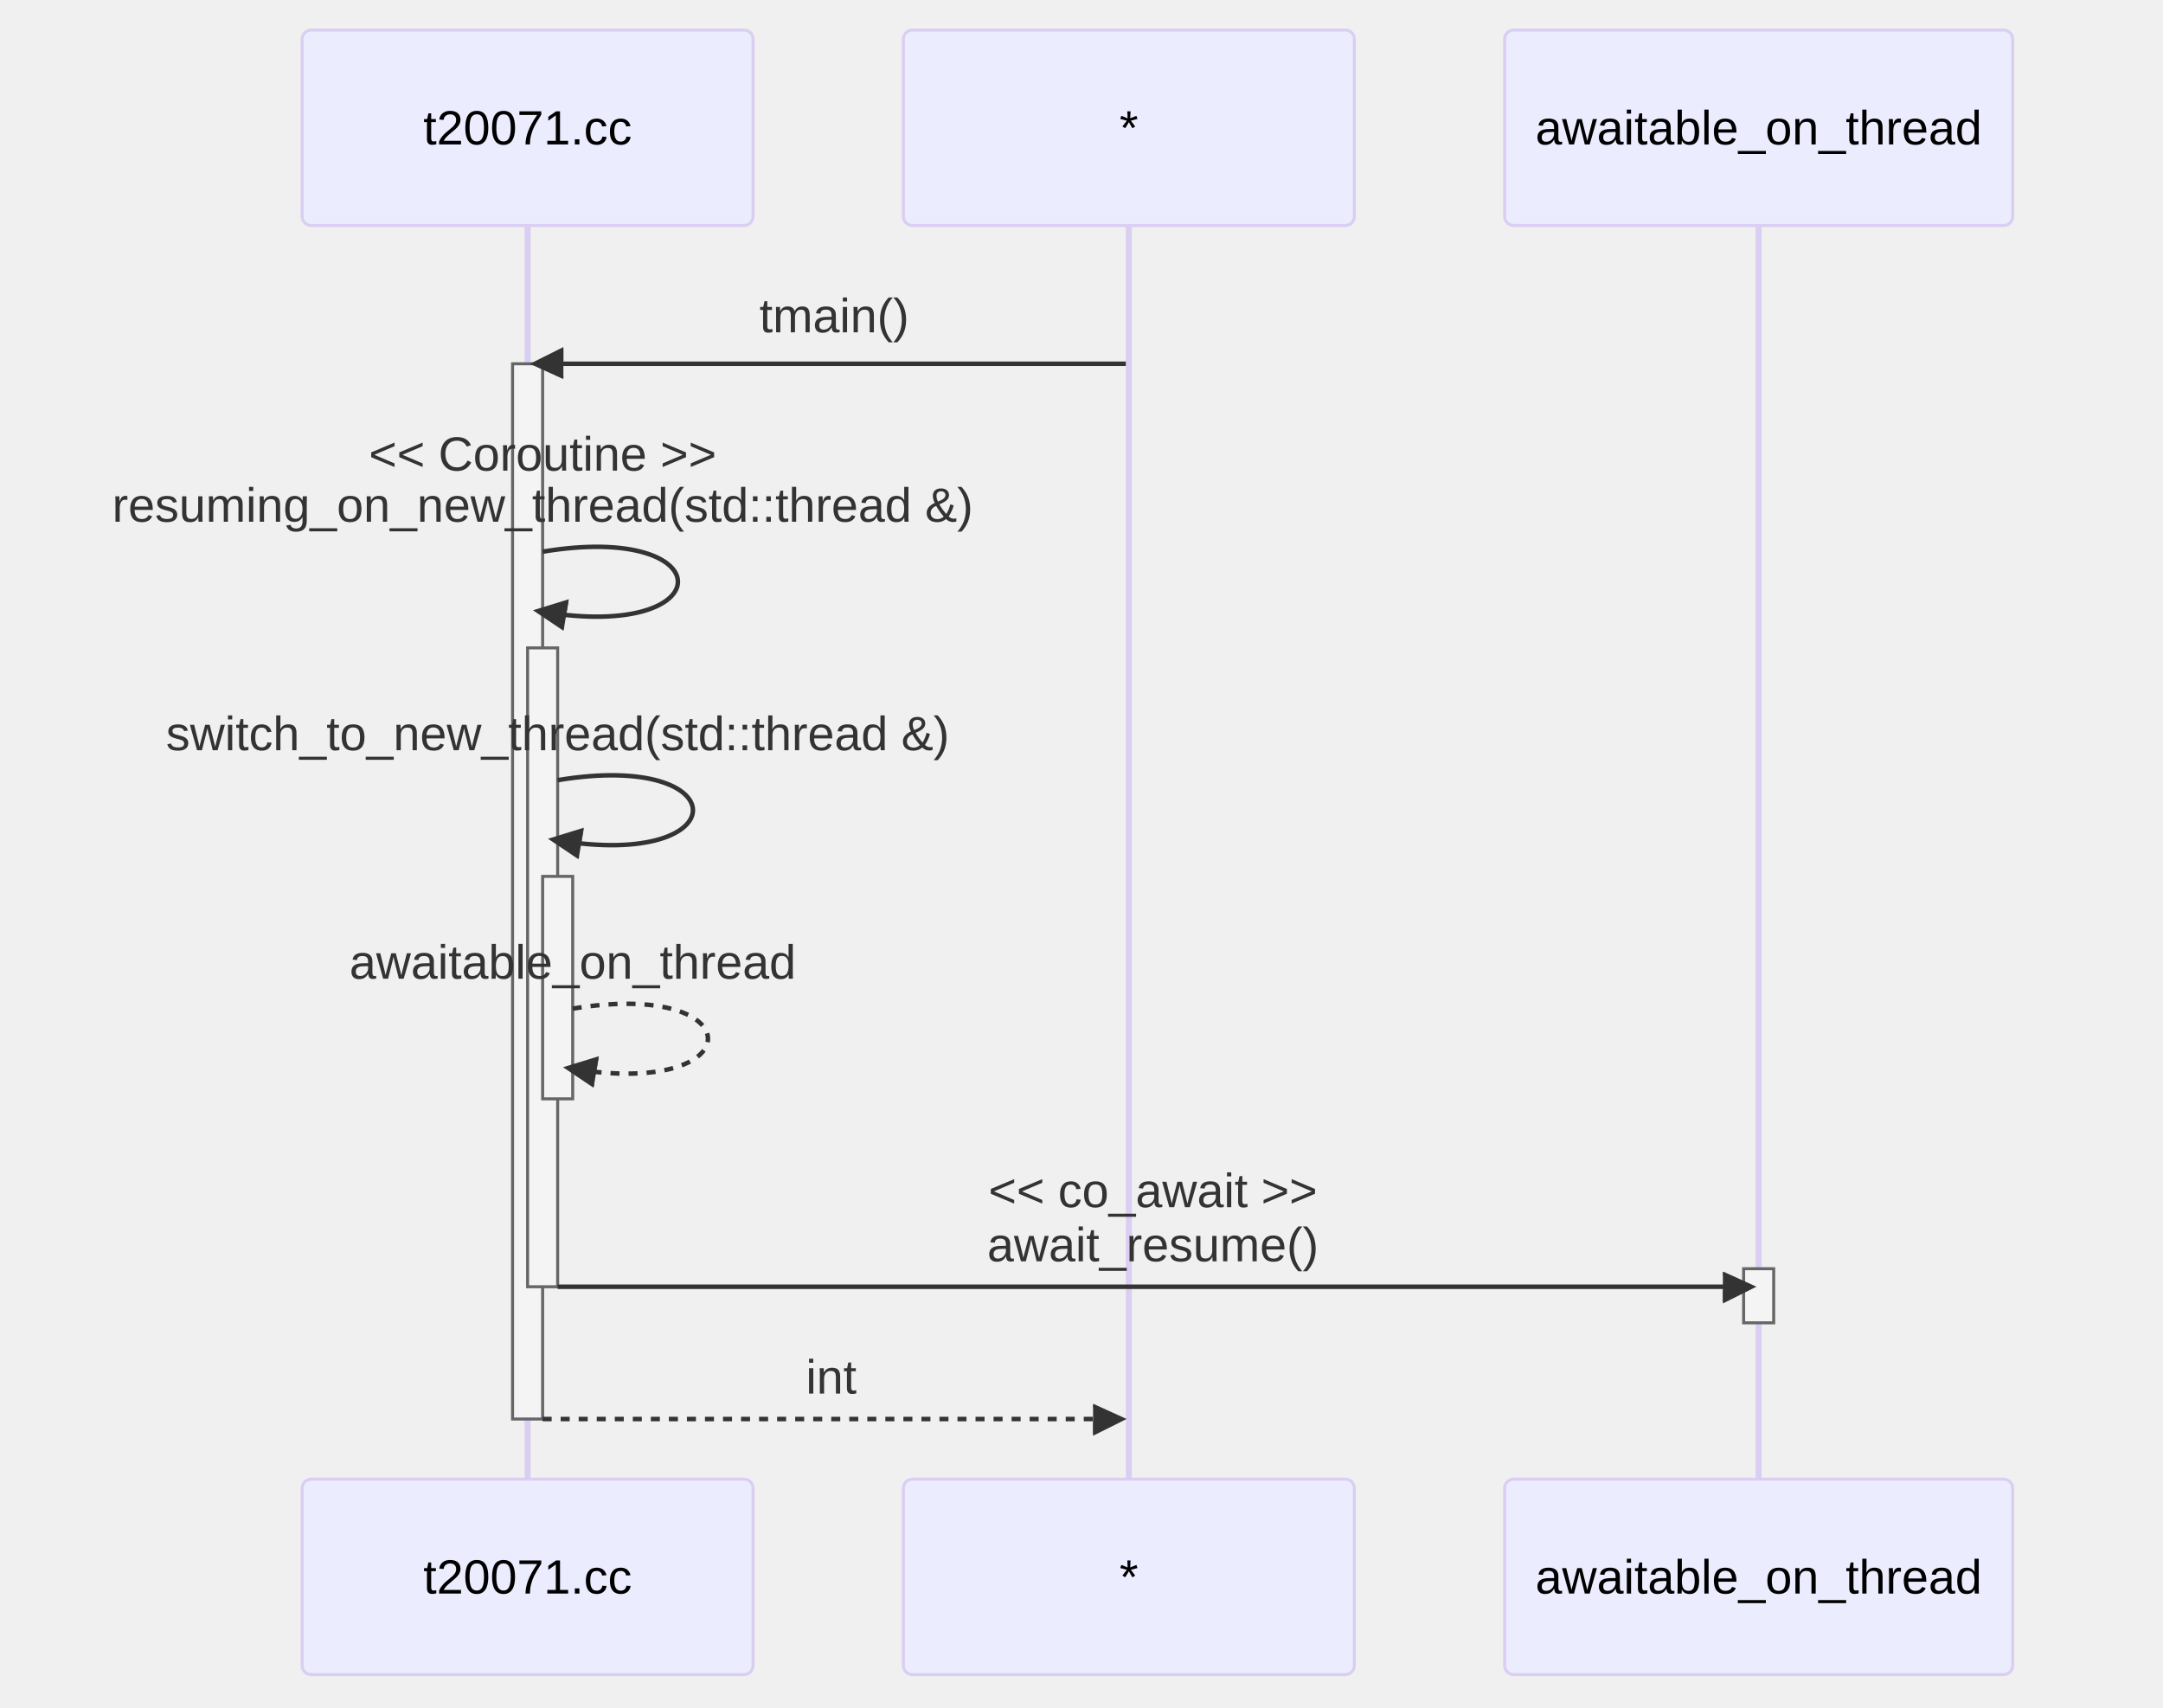
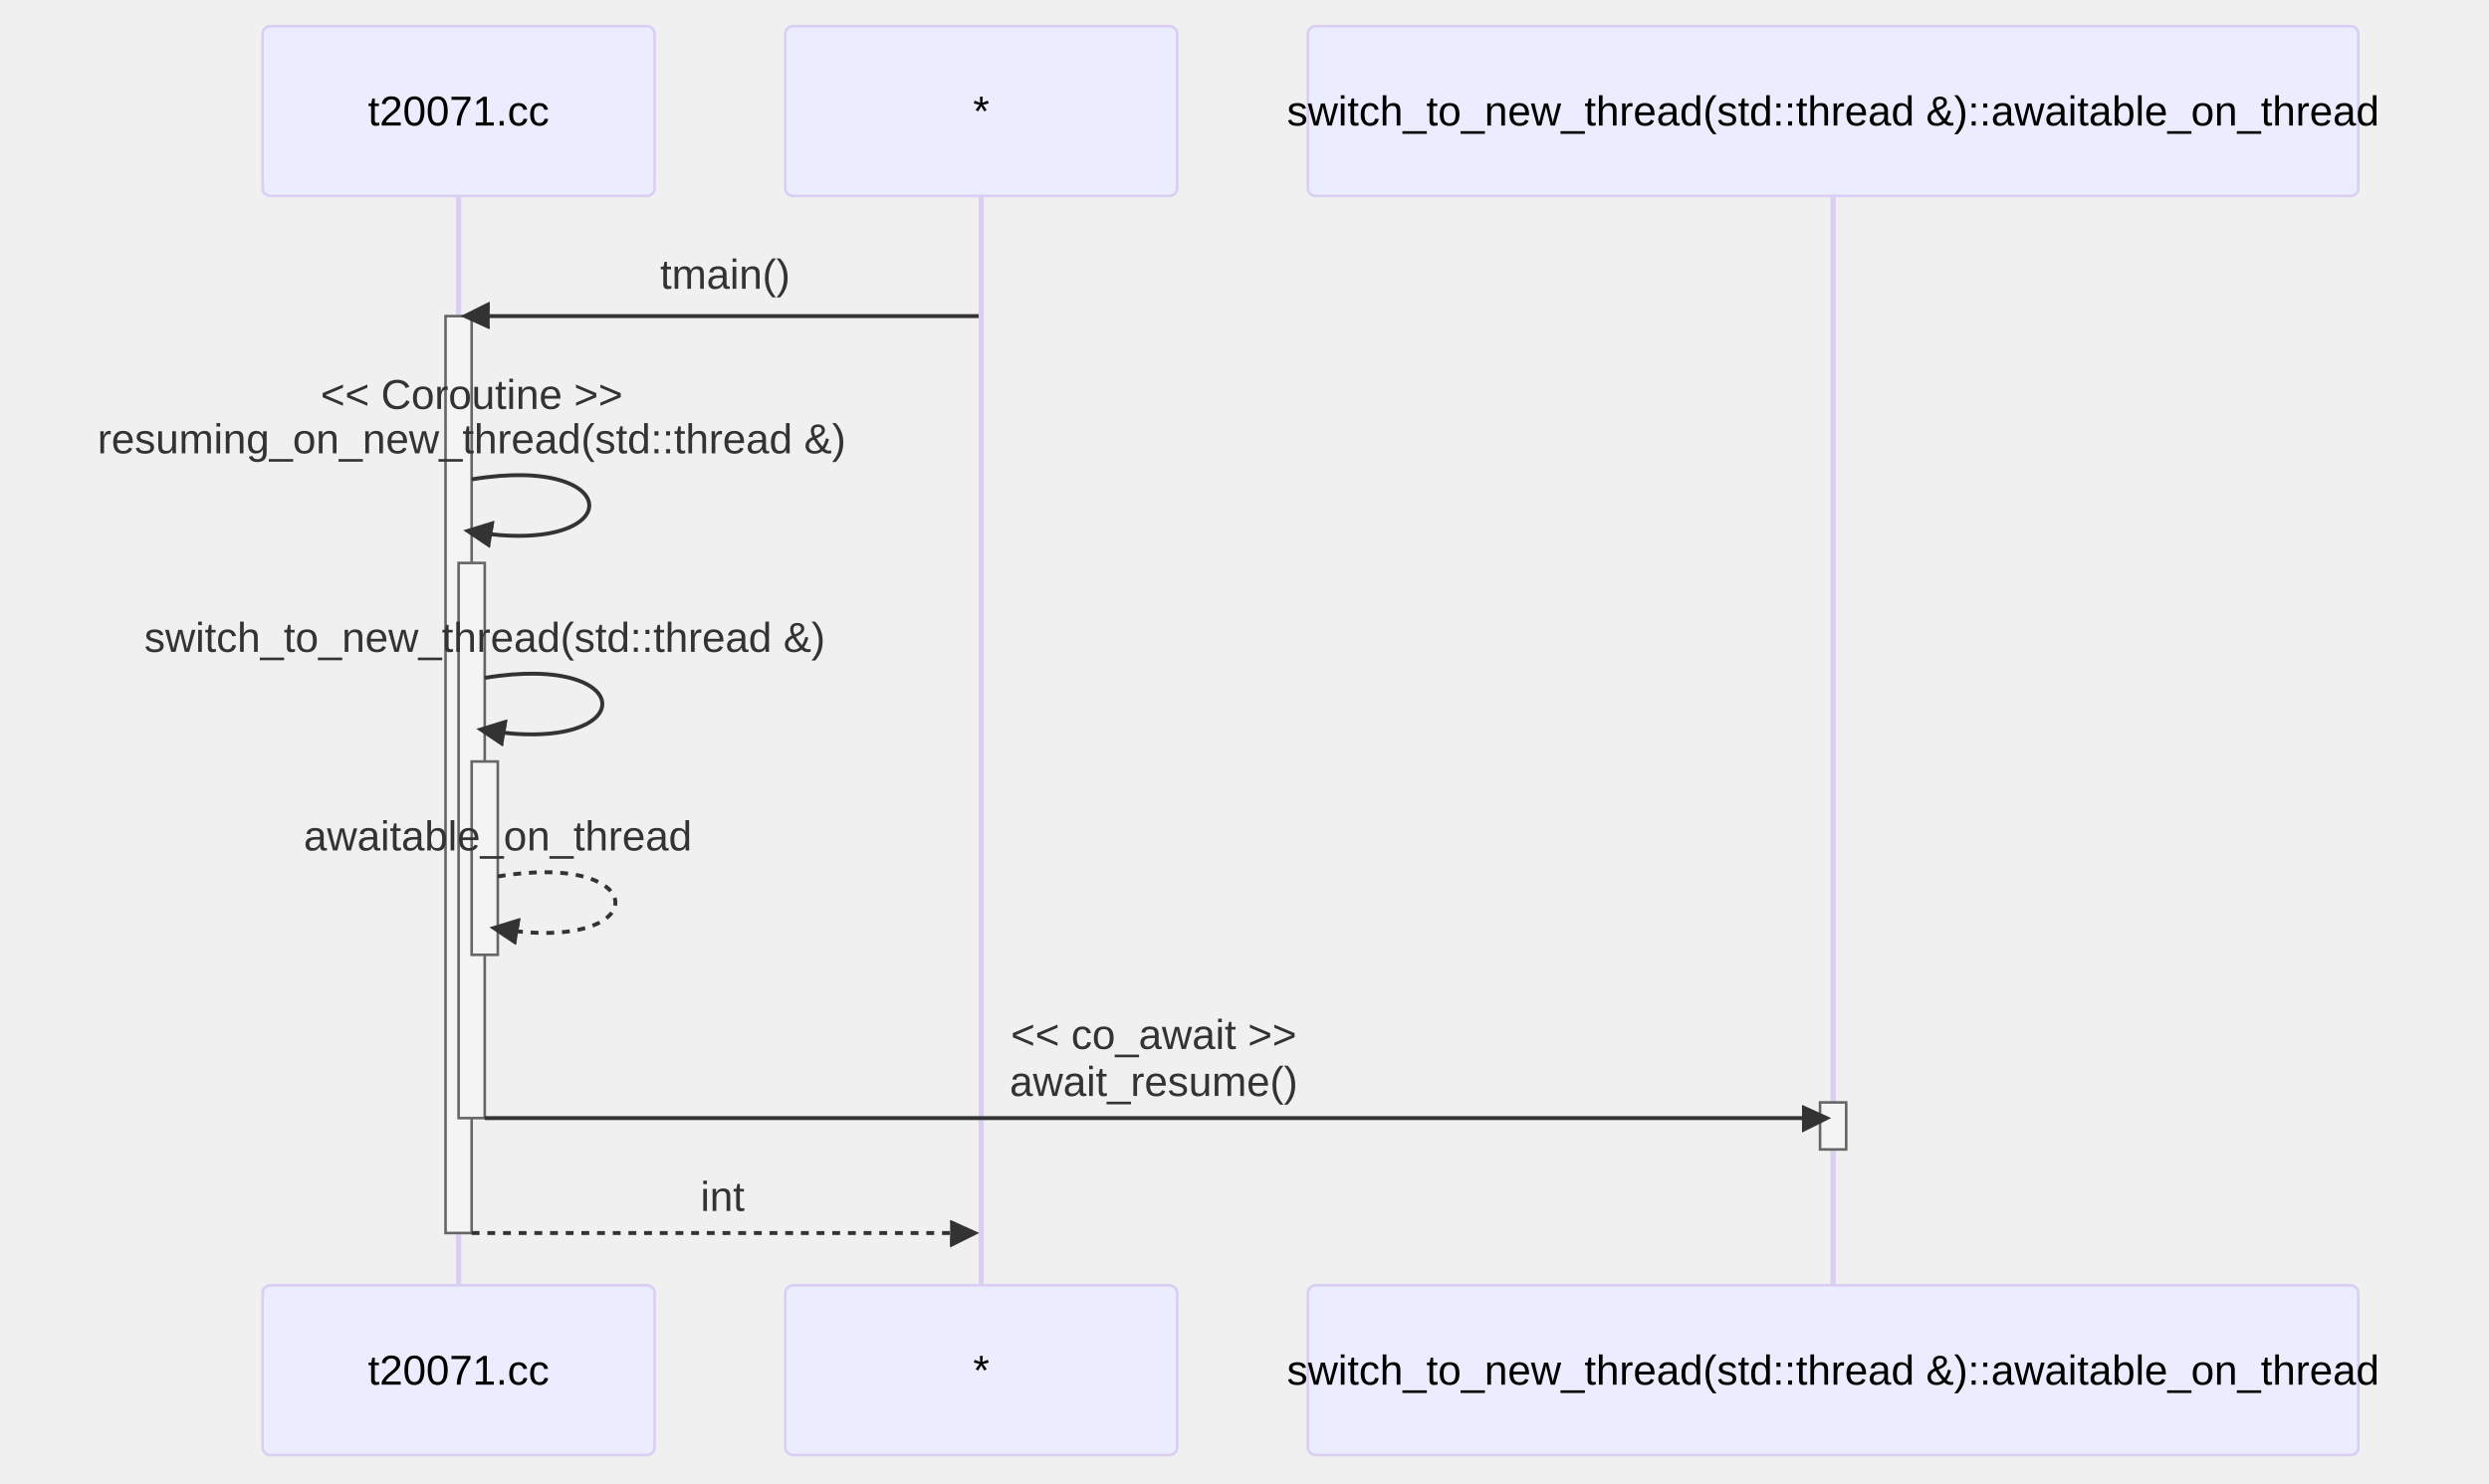
- <svg xmlns="http://www.w3.org/2000/svg" aria-roledescription="sequence" role="graphics-document document" viewBox="-100.5 -10 719.5 568" style="max-width: 719.5px; background-color: white;" width="719.5" id="my-svg">
+ <svg xmlns="http://www.w3.org/2000/svg" aria-roledescription="sequence" role="graphics-document document" viewBox="-100.5 -10 952.5 568" style="max-width: 952.5px; background-color: white;" width="952.5" id="my-svg">
  <g>
-     <rect class="actor actor-bottom" ry="3" rx="3" name="C_0017910232009778350338" height="65" width="169" stroke="#666" fill="#eaeaea" y="482" x="400" />
-     <text style="text-anchor: middle; font-size: 16px; font-weight: 400;" class="actor actor-box" alignment-baseline="central" dominant-baseline="central" y="514.5" x="484.5">
-       <tspan dy="0" x="484.5">awaitable_on_thread</tspan>
+     <rect class="actor actor-bottom" ry="3" rx="3" name="C_0001837645032261779240" height="65" width="402" stroke="#666" fill="#eaeaea" y="482" x="400" />
+     <text style="text-anchor: middle; font-size: 16px; font-weight: 400;" class="actor actor-box" alignment-baseline="central" dominant-baseline="central" y="514.5" x="601">
+       <tspan dy="0" x="601">switch_to_new_thread(std::thread &amp;)::awaitable_on_thread</tspan>
    </text>
  </g>
  <g>
    <rect class="actor actor-bottom" ry="3" rx="3" name="*" height="65" width="150" stroke="#666" fill="#eaeaea" y="482" x="200" />
    <text style="text-anchor: middle; font-size: 16px; font-weight: 400;" class="actor actor-box" alignment-baseline="central" dominant-baseline="central" y="514.5" x="275">
      <tspan dy="0" x="275">*</tspan>
    </text>
  </g>
  <g>
    <rect class="actor actor-bottom" ry="3" rx="3" name="C_0005271733028797703940" height="65" width="150" stroke="#666" fill="#eaeaea" y="482" x="0" />
    <text style="text-anchor: middle; font-size: 16px; font-weight: 400;" class="actor actor-box" alignment-baseline="central" dominant-baseline="central" y="514.5" x="75">
      <tspan dy="0" x="75">t20071.cc</tspan>
    </text>
  </g>
  <g>
-     <line name="C_0017910232009778350338" stroke="#999" stroke-width="0.5px" class="actor-line 200" y2="482" x2="484.5" y1="65" x1="484.5" id="actor2" />
+     <line name="C_0001837645032261779240" stroke="#999" stroke-width="0.5px" class="actor-line 200" y2="482" x2="601" y1="65" x1="601" id="actor2" />
    <g id="root-2">
-       <rect class="actor actor-top" ry="3" rx="3" name="C_0017910232009778350338" height="65" width="169" stroke="#666" fill="#eaeaea" y="0" x="400" />
-       <text style="text-anchor: middle; font-size: 16px; font-weight: 400;" class="actor actor-box" alignment-baseline="central" dominant-baseline="central" y="32.5" x="484.5">
-         <tspan dy="0" x="484.5">awaitable_on_thread</tspan>
+       <rect class="actor actor-top" ry="3" rx="3" name="C_0001837645032261779240" height="65" width="402" stroke="#666" fill="#eaeaea" y="0" x="400" />
+       <text style="text-anchor: middle; font-size: 16px; font-weight: 400;" class="actor actor-box" alignment-baseline="central" dominant-baseline="central" y="32.5" x="601">
+         <tspan dy="0" x="601">switch_to_new_thread(std::thread &amp;)::awaitable_on_thread</tspan>
      </text>
    </g>
  </g>
  <g>
    <line name="*" stroke="#999" stroke-width="0.5px" class="actor-line 200" y2="482" x2="275" y1="65" x1="275" id="actor1" />
    <g id="root-1">
      <rect class="actor actor-top" ry="3" rx="3" name="*" height="65" width="150" stroke="#666" fill="#eaeaea" y="0" x="200" />
      <text style="text-anchor: middle; font-size: 16px; font-weight: 400;" class="actor actor-box" alignment-baseline="central" dominant-baseline="central" y="32.5" x="275">
        <tspan dy="0" x="275">*</tspan>
      </text>
    </g>
  </g>
  <g>
    <line name="C_0005271733028797703940" stroke="#999" stroke-width="0.5px" class="actor-line 200" y2="482" x2="75" y1="65" x1="75" id="actor0" />
    <g id="root-0">
      <rect class="actor actor-top" ry="3" rx="3" name="C_0005271733028797703940" height="65" width="150" stroke="#666" fill="#eaeaea" y="0" x="0" />
      <text style="text-anchor: middle; font-size: 16px; font-weight: 400;" class="actor actor-box" alignment-baseline="central" dominant-baseline="central" y="32.5" x="75">
        <tspan dy="0" x="75">t20071.cc</tspan>
      </text>
    </g>
  </g>
  <style>#my-svg{font-family:"trebuchet ms",verdana,arial,sans-serif;font-size:16px;fill:#333;}#my-svg .error-icon{fill:#552222;}#my-svg .error-text{fill:#552222;stroke:#552222;}#my-svg .edge-thickness-normal{stroke-width:1px;}#my-svg .edge-thickness-thick{stroke-width:3.5px;}#my-svg .edge-pattern-solid{stroke-dasharray:0;}#my-svg .edge-thickness-invisible{stroke-width:0;fill:none;}#my-svg .edge-pattern-dashed{stroke-dasharray:3;}#my-svg .edge-pattern-dotted{stroke-dasharray:2;}#my-svg .marker{fill:#333333;stroke:#333333;}#my-svg .marker.cross{stroke:#333333;}#my-svg svg{font-family:"trebuchet ms",verdana,arial,sans-serif;font-size:16px;}#my-svg p{margin:0;}#my-svg .actor{stroke:hsl(259.626, 59.777%, 87.902%);fill:#ECECFF;}#my-svg text.actor&gt;tspan{fill:black;stroke:none;}#my-svg .actor-line{stroke:hsl(259.626, 59.777%, 87.902%);}#my-svg .messageLine0{stroke-width:1.5;stroke-dasharray:none;stroke:#333;}#my-svg .messageLine1{stroke-width:1.5;stroke-dasharray:2,2;stroke:#333;}#my-svg #arrowhead path{fill:#333;stroke:#333;}#my-svg .sequenceNumber{fill:white;}#my-svg #sequencenumber{fill:#333;}#my-svg #crosshead path{fill:#333;stroke:#333;}#my-svg .messageText{fill:#333;stroke:none;}#my-svg .labelBox{stroke:hsl(259.626, 59.777%, 87.902%);fill:#ECECFF;}#my-svg .labelText,#my-svg .labelText&gt;tspan{fill:black;stroke:none;}#my-svg .loopText,#my-svg .loopText&gt;tspan{fill:black;stroke:none;}#my-svg .loopLine{stroke-width:2px;stroke-dasharray:2,2;stroke:hsl(259.626, 59.777%, 87.902%);fill:hsl(259.626, 59.777%, 87.902%);}#my-svg .note{stroke:#aaaa33;fill:#fff5ad;}#my-svg .noteText,#my-svg .noteText&gt;tspan{fill:black;stroke:none;}#my-svg .activation0{fill:#f4f4f4;stroke:#666;}#my-svg .activation1{fill:#f4f4f4;stroke:#666;}#my-svg .activation2{fill:#f4f4f4;stroke:#666;}#my-svg .actorPopupMenu{position:absolute;}#my-svg .actorPopupMenuPanel{position:absolute;fill:#ECECFF;box-shadow:0px 8px 16px 0px rgba(0,0,0,0.2);filter:drop-shadow(3px 5px 2px rgb(0 0 0 / 0.4));}#my-svg .actor-man line{stroke:hsl(259.626, 59.777%, 87.902%);fill:#ECECFF;}#my-svg .actor-man circle,#my-svg line{stroke:hsl(259.626, 59.777%, 87.902%);fill:#ECECFF;stroke-width:2px;}#my-svg :root{--mermaid-font-family:"trebuchet ms",verdana,arial,sans-serif;}</style>
  <g />
  <defs>
    <symbol height="24" width="24" id="computer">
      <path d="M2 2v13h20v-13h-20zm18 11h-16v-9h16v9zm-10.228 6l.466-1h3.524l.467 1h-4.457zm14.228 3h-24l2-6h2.104l-1.33 4h18.45l-1.297-4h2.073l2 6zm-5-10h-14v-7h14v7z" transform="scale(.5)" />
    </symbol>
    <style type="text/css">a:hover { text-decoration: underline; }</style>
  </defs>
  <defs>
    <symbol clip-rule="evenodd" fill-rule="evenodd" id="database">
      <path d="M12.258.001l.256.004.255.005.253.008.251.01.249.012.247.015.246.016.242.019.241.02.239.023.236.024.233.027.231.028.229.031.225.032.223.034.22.036.217.038.214.04.211.041.208.043.205.045.201.046.198.048.194.05.191.051.187.053.183.054.18.056.175.057.172.059.168.06.163.061.16.063.155.064.15.066.074.033.073.033.071.034.07.034.069.035.068.035.067.035.066.035.064.036.064.036.062.036.06.036.06.037.058.037.058.037.055.038.055.038.053.038.052.038.051.039.05.039.048.039.047.039.045.04.044.04.043.04.041.04.04.041.039.041.037.041.036.041.034.041.033.042.032.042.03.042.029.042.027.042.026.043.024.043.023.043.021.043.02.043.018.044.017.043.015.044.013.044.012.044.011.045.009.044.007.045.006.045.004.045.002.045.001.045v17l-.001.045-.002.045-.004.045-.006.045-.007.045-.009.044-.011.045-.012.044-.013.044-.015.044-.017.043-.018.044-.02.043-.021.043-.023.043-.024.043-.026.043-.027.042-.029.042-.03.042-.032.042-.033.042-.034.041-.036.041-.037.041-.039.041-.04.041-.041.04-.043.04-.044.04-.045.04-.047.039-.048.039-.05.039-.051.039-.052.038-.053.038-.055.038-.055.038-.058.037-.058.037-.06.037-.06.036-.062.036-.064.036-.064.036-.066.035-.067.035-.068.035-.069.035-.07.034-.071.034-.073.033-.074.033-.15.066-.155.064-.16.063-.163.061-.168.06-.172.059-.175.057-.18.056-.183.054-.187.053-.191.051-.194.05-.198.048-.201.046-.205.045-.208.043-.211.041-.214.04-.217.038-.22.036-.223.034-.225.032-.229.031-.231.028-.233.027-.236.024-.239.023-.241.02-.242.019-.246.016-.247.015-.249.012-.251.01-.253.008-.255.005-.256.004-.258.001-.258-.001-.256-.004-.255-.005-.253-.008-.251-.01-.249-.012-.247-.015-.245-.016-.243-.019-.241-.02-.238-.023-.236-.024-.234-.027-.231-.028-.228-.031-.226-.032-.223-.034-.22-.036-.217-.038-.214-.04-.211-.041-.208-.043-.204-.045-.201-.046-.198-.048-.195-.05-.19-.051-.187-.053-.184-.054-.179-.056-.176-.057-.172-.059-.167-.06-.164-.061-.159-.063-.155-.064-.151-.066-.074-.033-.072-.033-.072-.034-.07-.034-.069-.035-.068-.035-.067-.035-.066-.035-.064-.036-.063-.036-.062-.036-.061-.036-.06-.037-.058-.037-.057-.037-.056-.038-.055-.038-.053-.038-.052-.038-.051-.039-.049-.039-.049-.039-.046-.039-.046-.04-.044-.04-.043-.04-.041-.04-.04-.041-.039-.041-.037-.041-.036-.041-.034-.041-.033-.042-.032-.042-.03-.042-.029-.042-.027-.042-.026-.043-.024-.043-.023-.043-.021-.043-.02-.043-.018-.044-.017-.043-.015-.044-.013-.044-.012-.044-.011-.045-.009-.044-.007-.045-.006-.045-.004-.045-.002-.045-.001-.045v-17l.001-.045.002-.045.004-.045.006-.045.007-.045.009-.044.011-.045.012-.044.013-.044.015-.044.017-.043.018-.044.02-.043.021-.043.023-.043.024-.043.026-.043.027-.042.029-.042.03-.042.032-.042.033-.042.034-.041.036-.041.037-.041.039-.041.04-.041.041-.04.043-.04.044-.04.046-.04.046-.039.049-.039.049-.039.051-.039.052-.038.053-.038.055-.038.056-.038.057-.037.058-.037.06-.037.061-.036.062-.036.063-.036.064-.036.066-.035.067-.035.068-.035.069-.035.07-.034.072-.034.072-.033.074-.033.151-.066.155-.064.159-.063.164-.061.167-.06.172-.059.176-.057.179-.056.184-.054.187-.053.19-.051.195-.05.198-.048.201-.046.204-.045.208-.043.211-.041.214-.04.217-.038.22-.036.223-.034.226-.032.228-.031.231-.028.234-.027.236-.024.238-.023.241-.02.243-.019.245-.016.247-.015.249-.012.251-.01.253-.008.255-.005.256-.004.258-.001.258.001zm-9.258 20.499v.01l.001.021.003.021.004.022.005.021.006.022.007.022.009.023.01.022.011.023.012.023.013.023.015.023.016.024.017.023.018.024.019.024.021.024.022.025.023.024.024.025.052.049.056.05.061.051.066.051.07.051.075.051.079.052.084.052.088.052.092.052.097.052.102.051.105.052.11.052.114.051.119.051.123.051.127.05.131.05.135.05.139.048.144.049.147.047.152.047.155.047.16.045.163.045.167.043.171.043.176.041.178.041.183.039.187.039.19.037.194.035.197.035.202.033.204.031.209.03.212.029.216.027.219.025.222.024.226.021.23.02.233.018.236.016.24.015.243.012.246.01.249.008.253.005.256.004.259.001.26-.001.257-.004.254-.005.25-.008.247-.011.244-.012.241-.014.237-.016.233-.018.231-.021.226-.021.224-.024.22-.026.216-.027.212-.028.21-.031.205-.031.202-.034.198-.034.194-.036.191-.037.187-.039.183-.04.179-.04.175-.042.172-.043.168-.044.163-.045.16-.046.155-.046.152-.047.148-.048.143-.049.139-.049.136-.05.131-.05.126-.05.123-.051.118-.052.114-.051.11-.052.106-.052.101-.052.096-.052.092-.052.088-.053.083-.051.079-.052.074-.052.07-.051.065-.051.06-.051.056-.05.051-.05.023-.024.023-.025.021-.024.02-.024.019-.024.018-.024.017-.024.015-.023.014-.024.013-.023.012-.023.01-.023.01-.022.008-.022.006-.022.006-.022.004-.022.004-.021.001-.021.001-.021v-4.127l-.077.055-.08.053-.083.054-.085.053-.087.052-.09.052-.093.051-.095.05-.097.05-.1.049-.102.049-.105.048-.106.047-.109.047-.111.046-.114.045-.115.045-.118.044-.12.043-.122.042-.124.042-.126.041-.128.04-.13.04-.132.038-.134.038-.135.037-.138.037-.139.035-.142.035-.143.034-.144.033-.147.032-.148.031-.15.03-.151.03-.153.029-.154.027-.156.027-.158.026-.159.025-.161.024-.162.023-.163.022-.165.021-.166.02-.167.019-.169.018-.169.017-.171.016-.173.015-.173.014-.175.013-.175.012-.177.011-.178.01-.179.008-.179.008-.181.006-.182.005-.182.004-.184.003-.184.002h-.37l-.184-.002-.184-.003-.182-.004-.182-.005-.181-.006-.179-.008-.179-.008-.178-.01-.176-.011-.176-.012-.175-.013-.173-.014-.172-.015-.171-.016-.17-.017-.169-.018-.167-.019-.166-.02-.165-.021-.163-.022-.162-.023-.161-.024-.159-.025-.157-.026-.156-.027-.155-.027-.153-.029-.151-.03-.15-.03-.148-.031-.146-.032-.145-.033-.143-.034-.141-.035-.14-.035-.137-.037-.136-.037-.134-.038-.132-.038-.13-.04-.128-.04-.126-.041-.124-.042-.122-.042-.12-.044-.117-.043-.116-.045-.113-.045-.112-.046-.109-.047-.106-.047-.105-.048-.102-.049-.1-.049-.097-.05-.095-.05-.093-.052-.09-.051-.087-.052-.085-.053-.083-.054-.08-.054-.077-.054v4.127zm0-5.654v.011l.001.021.003.021.004.021.005.022.006.022.007.022.009.022.01.022.011.023.012.023.013.023.015.024.016.023.017.024.018.024.019.024.021.024.022.024.023.025.024.024.052.05.056.05.061.05.066.051.07.051.075.052.079.051.084.052.088.052.092.052.097.052.102.052.105.052.11.051.114.051.119.052.123.05.127.051.131.05.135.049.139.049.144.048.147.048.152.047.155.046.16.045.163.045.167.044.171.042.176.042.178.04.183.04.187.038.19.037.194.036.197.034.202.033.204.032.209.03.212.028.216.027.219.025.222.024.226.022.23.02.233.018.236.016.24.014.243.012.246.01.249.008.253.006.256.003.259.001.26-.001.257-.003.254-.006.25-.008.247-.01.244-.012.241-.015.237-.016.233-.018.231-.02.226-.022.224-.024.22-.025.216-.027.212-.029.21-.03.205-.032.202-.033.198-.035.194-.036.191-.037.187-.039.183-.039.179-.041.175-.042.172-.043.168-.044.163-.045.16-.045.155-.047.152-.047.148-.048.143-.048.139-.05.136-.049.131-.05.126-.051.123-.051.118-.051.114-.052.11-.052.106-.052.101-.052.096-.052.092-.052.088-.052.083-.052.079-.052.074-.051.07-.052.065-.051.06-.05.056-.051.051-.049.023-.025.023-.024.021-.025.02-.024.019-.024.018-.024.017-.024.015-.023.014-.023.013-.024.012-.022.01-.023.01-.023.008-.022.006-.022.006-.022.004-.021.004-.022.001-.021.001-.021v-4.139l-.077.054-.08.054-.083.054-.085.052-.087.053-.09.051-.093.051-.095.051-.097.05-.1.049-.102.049-.105.048-.106.047-.109.047-.111.046-.114.045-.115.044-.118.044-.12.044-.122.042-.124.042-.126.041-.128.04-.13.039-.132.039-.134.038-.135.037-.138.036-.139.036-.142.035-.143.033-.144.033-.147.033-.148.031-.15.03-.151.03-.153.028-.154.028-.156.027-.158.026-.159.025-.161.024-.162.023-.163.022-.165.021-.166.02-.167.019-.169.018-.169.017-.171.016-.173.015-.173.014-.175.013-.175.012-.177.011-.178.009-.179.009-.179.007-.181.007-.182.005-.182.004-.184.003-.184.002h-.37l-.184-.002-.184-.003-.182-.004-.182-.005-.181-.007-.179-.007-.179-.009-.178-.009-.176-.011-.176-.012-.175-.013-.173-.014-.172-.015-.171-.016-.17-.017-.169-.018-.167-.019-.166-.02-.165-.021-.163-.022-.162-.023-.161-.024-.159-.025-.157-.026-.156-.027-.155-.028-.153-.028-.151-.03-.15-.03-.148-.031-.146-.033-.145-.033-.143-.033-.141-.035-.14-.036-.137-.036-.136-.037-.134-.038-.132-.039-.13-.039-.128-.04-.126-.041-.124-.042-.122-.043-.12-.043-.117-.044-.116-.044-.113-.046-.112-.046-.109-.046-.106-.047-.105-.048-.102-.049-.1-.049-.097-.05-.095-.051-.093-.051-.09-.051-.087-.053-.085-.052-.083-.054-.08-.054-.077-.054v4.139zm0-5.666v.011l.001.02.003.022.004.021.005.022.006.021.007.022.009.023.01.022.011.023.012.023.013.023.015.023.016.024.017.024.018.023.019.024.021.025.022.024.023.024.024.025.052.05.056.05.061.05.066.051.07.051.075.052.079.051.084.052.088.052.092.052.097.052.102.052.105.051.11.052.114.051.119.051.123.051.127.05.131.05.135.05.139.049.144.048.147.048.152.047.155.046.16.045.163.045.167.043.171.043.176.042.178.04.183.04.187.038.19.037.194.036.197.034.202.033.204.032.209.03.212.028.216.027.219.025.222.024.226.021.23.02.233.018.236.017.24.014.243.012.246.01.249.008.253.006.256.003.259.001.26-.001.257-.003.254-.006.25-.008.247-.01.244-.013.241-.014.237-.016.233-.018.231-.02.226-.022.224-.024.22-.025.216-.027.212-.029.21-.03.205-.032.202-.033.198-.035.194-.036.191-.037.187-.039.183-.039.179-.041.175-.042.172-.043.168-.044.163-.045.16-.045.155-.047.152-.047.148-.048.143-.049.139-.049.136-.049.131-.051.126-.05.123-.051.118-.052.114-.051.11-.052.106-.052.101-.052.096-.052.092-.052.088-.052.083-.052.079-.052.074-.052.07-.051.065-.051.06-.051.056-.05.051-.049.023-.025.023-.025.021-.024.02-.024.019-.024.018-.024.017-.024.015-.023.014-.024.013-.023.012-.023.01-.022.01-.023.008-.022.006-.022.006-.022.004-.022.004-.021.001-.021.001-.021v-4.153l-.077.054-.08.054-.083.053-.085.053-.087.053-.09.051-.093.051-.095.051-.097.05-.1.049-.102.048-.105.048-.106.048-.109.046-.111.046-.114.046-.115.044-.118.044-.12.043-.122.043-.124.042-.126.041-.128.04-.13.039-.132.039-.134.038-.135.037-.138.036-.139.036-.142.034-.143.034-.144.033-.147.032-.148.032-.15.03-.151.03-.153.028-.154.028-.156.027-.158.026-.159.024-.161.024-.162.023-.163.023-.165.021-.166.02-.167.019-.169.018-.169.017-.171.016-.173.015-.173.014-.175.013-.175.012-.177.01-.178.01-.179.009-.179.007-.181.006-.182.006-.182.004-.184.003-.184.001-.185.001-.185-.001-.184-.001-.184-.003-.182-.004-.182-.006-.181-.006-.179-.007-.179-.009-.178-.01-.176-.01-.176-.012-.175-.013-.173-.014-.172-.015-.171-.016-.17-.017-.169-.018-.167-.019-.166-.02-.165-.021-.163-.023-.162-.023-.161-.024-.159-.024-.157-.026-.156-.027-.155-.028-.153-.028-.151-.03-.15-.03-.148-.032-.146-.032-.145-.033-.143-.034-.141-.034-.14-.036-.137-.036-.136-.037-.134-.038-.132-.039-.13-.039-.128-.041-.126-.041-.124-.041-.122-.043-.12-.043-.117-.044-.116-.044-.113-.046-.112-.046-.109-.046-.106-.048-.105-.048-.102-.048-.1-.05-.097-.049-.095-.051-.093-.051-.09-.052-.087-.052-.085-.053-.083-.053-.08-.054-.077-.054v4.153zm8.74-8.179l-.257.004-.254.005-.25.008-.247.011-.244.012-.241.014-.237.016-.233.018-.231.021-.226.022-.224.023-.22.026-.216.027-.212.028-.21.031-.205.032-.202.033-.198.034-.194.036-.191.038-.187.038-.183.04-.179.041-.175.042-.172.043-.168.043-.163.045-.16.046-.155.046-.152.048-.148.048-.143.048-.139.049-.136.05-.131.05-.126.051-.123.051-.118.051-.114.052-.11.052-.106.052-.101.052-.096.052-.092.052-.088.052-.083.052-.079.052-.074.051-.07.052-.065.051-.06.05-.056.05-.051.05-.023.025-.023.024-.021.024-.02.025-.019.024-.018.024-.017.023-.015.024-.014.023-.013.023-.012.023-.01.023-.01.022-.008.022-.006.023-.006.021-.004.022-.004.021-.001.021-.001.021.001.021.001.021.004.021.004.022.006.021.006.023.008.022.01.022.01.023.012.023.013.023.014.023.015.024.017.023.018.024.019.024.02.025.021.024.023.024.023.025.051.05.056.05.06.05.065.051.07.052.074.051.079.052.083.052.088.052.092.052.096.052.101.052.106.052.11.052.114.052.118.051.123.051.126.051.131.05.136.05.139.049.143.048.148.048.152.048.155.046.16.046.163.045.168.043.172.043.175.042.179.041.183.04.187.038.191.038.194.036.198.034.202.033.205.032.21.031.212.028.216.027.22.026.224.023.226.022.231.021.233.018.237.016.241.014.244.012.247.011.25.008.254.005.257.004.26.001.26-.001.257-.004.254-.005.25-.008.247-.011.244-.012.241-.014.237-.016.233-.018.231-.021.226-.022.224-.023.22-.026.216-.027.212-.028.21-.031.205-.032.202-.033.198-.034.194-.036.191-.038.187-.038.183-.04.179-.041.175-.042.172-.043.168-.043.163-.045.16-.046.155-.046.152-.048.148-.048.143-.048.139-.049.136-.05.131-.05.126-.051.123-.051.118-.051.114-.052.11-.052.106-.052.101-.052.096-.052.092-.052.088-.052.083-.052.079-.052.074-.051.07-.052.065-.051.06-.05.056-.05.051-.05.023-.025.023-.024.021-.024.02-.025.019-.024.018-.024.017-.023.015-.024.014-.023.013-.023.012-.023.01-.023.01-.022.008-.022.006-.023.006-.021.004-.022.004-.021.001-.021.001-.021-.001-.021-.001-.021-.004-.021-.004-.022-.006-.021-.006-.023-.008-.022-.01-.022-.01-.023-.012-.023-.013-.023-.014-.023-.015-.024-.017-.023-.018-.024-.019-.024-.02-.025-.021-.024-.023-.024-.023-.025-.051-.05-.056-.05-.06-.05-.065-.051-.07-.052-.074-.051-.079-.052-.083-.052-.088-.052-.092-.052-.096-.052-.101-.052-.106-.052-.11-.052-.114-.052-.118-.051-.123-.051-.126-.051-.131-.05-.136-.05-.139-.049-.143-.048-.148-.048-.152-.048-.155-.046-.16-.046-.163-.045-.168-.043-.172-.043-.175-.042-.179-.041-.183-.04-.187-.038-.191-.038-.194-.036-.198-.034-.202-.033-.205-.032-.21-.031-.212-.028-.216-.027-.22-.026-.224-.023-.226-.022-.231-.021-.233-.018-.237-.016-.241-.014-.244-.012-.247-.011-.25-.008-.254-.005-.257-.004-.26-.001-.26.001z" transform="scale(.5)" />
    </symbol>
  </defs>
  <defs>
    <symbol height="24" width="24" id="clock">
      <path d="M12 2c5.514 0 10 4.486 10 10s-4.486 10-10 10-10-4.486-10-10 4.486-10 10-10zm0-2c-6.627 0-12 5.373-12 12s5.373 12 12 12 12-5.373 12-12-5.373-12-12-12zm5.848 12.459c.202.038.202.333.001.372-1.907.361-6.045 1.111-6.547 1.111-.719 0-1.301-.582-1.301-1.301 0-.512.77-5.447 1.125-7.445.034-.192.312-.181.343.014l.985 6.238 5.394 1.011z" transform="scale(.5)" />
    </symbol>
  </defs>
  <defs>
    <marker orient="auto-start-reverse" markerHeight="12" markerWidth="12" markerUnits="userSpaceOnUse" refY="5" refX="7.9" id="arrowhead">
      <path d="M -1 0 L 10 5 L 0 10 z" />
    </marker>
  </defs>
  <defs>
    <marker refY="4.5" refX="4" orient="auto" markerHeight="8" markerWidth="15" id="crosshead">
      <path style="stroke-dasharray: 0, 0;" d="M 1,2 L 6,7 M 6,2 L 1,7" stroke-width="1pt" stroke="#000000" fill="none" />
    </marker>
  </defs>
  <defs>
    <marker orient="auto" markerHeight="28" markerWidth="20" refY="7" refX="15.5" id="filled-head">
      <path d="M 18,7 L9,13 L14,7 L9,1 Z" />
    </marker>
  </defs>
  <defs>
    <marker orient="auto" markerHeight="40" markerWidth="60" refY="15" refX="15" id="sequencenumber">
      <circle r="6" cy="15" cx="15" />
    </marker>
  </defs>
  <g>
    <rect class="activation0" height="351" width="10" stroke="#666" fill="#EDF2AE" y="111" x="70" />
  </g>
  <g>
    <rect class="activation1" height="212.5" width="10" stroke="#666" fill="#EDF2AE" y="205.5" x="75" />
  </g>
  <g>
    <rect class="activation2" height="74" width="10" stroke="#666" fill="#EDF2AE" y="281.5" x="80" />
  </g>
  <g>
-     <rect class="activation0" height="18" width="10" stroke="#666" fill="#EDF2AE" y="412" x="479.5" />
+     <rect class="activation0" height="18" width="10" stroke="#666" fill="#EDF2AE" y="412" x="596" />
  </g>
  <text style="font-size: 16px; font-weight: 400;" dy="1em" class="messageText" alignment-baseline="middle" dominant-baseline="middle" text-anchor="middle" y="80" x="177">tmain()</text>
  <line style="fill: none;" marker-end="url(#arrowhead)" stroke="none" stroke-width="2" class="messageLine0" y2="111" x2="79" y1="111" x1="274" />
  <text style="font-size: 16px; font-weight: 400;" dy="1em" class="messageText" alignment-baseline="middle" dominant-baseline="middle" text-anchor="middle" y="126" x="80">&lt;&lt; Coroutine &gt;&gt;</text>
  <text style="font-size: 16px; font-weight: 400;" dy="1em" class="messageText" alignment-baseline="middle" dominant-baseline="middle" text-anchor="middle" y="143" x="80">resuming_on_new_thread(std::thread &amp;)</text>
  <path style="fill: none;" marker-end="url(#arrowhead)" stroke="none" stroke-width="2" class="messageLine0" d="M 80,173.5 C 140,163.5 140,203.5 80,193.5" />
  <text style="font-size: 16px; font-weight: 400;" dy="1em" class="messageText" alignment-baseline="middle" dominant-baseline="middle" text-anchor="middle" y="219" x="85">switch_to_new_thread(std::thread &amp;)</text>
  <path style="fill: none;" marker-end="url(#arrowhead)" stroke="none" stroke-width="2" class="messageLine0" d="M 85,249.5 C 145,239.5 145,279.5 85,269.5" />
  <text style="font-size: 16px; font-weight: 400;" dy="1em" class="messageText" alignment-baseline="middle" dominant-baseline="middle" text-anchor="middle" y="295" x="90">awaitable_on_thread</text>
  <path style="stroke-dasharray: 3, 3; fill: none;" marker-end="url(#arrowhead)" stroke="none" stroke-width="2" class="messageLine1" d="M 90,325.5 C 150,315.5 150,355.5 90,345.5" />
-   <text style="font-size: 16px; font-weight: 400;" dy="1em" class="messageText" alignment-baseline="middle" dominant-baseline="middle" text-anchor="middle" y="371" x="283">&lt;&lt; co_await &gt;&gt;</text>
-   <text style="font-size: 16px; font-weight: 400;" dy="1em" class="messageText" alignment-baseline="middle" dominant-baseline="middle" text-anchor="middle" y="389" x="283">await_resume()</text>
-   <line style="fill: none;" marker-end="url(#arrowhead)" stroke="none" stroke-width="2" class="messageLine0" y2="418" x2="480.5" y1="418" x1="85" />
+   <text style="font-size: 16px; font-weight: 400;" dy="1em" class="messageText" alignment-baseline="middle" dominant-baseline="middle" text-anchor="middle" y="371" x="341">&lt;&lt; co_await &gt;&gt;</text>
+   <text style="font-size: 16px; font-weight: 400;" dy="1em" class="messageText" alignment-baseline="middle" dominant-baseline="middle" text-anchor="middle" y="389" x="341">await_resume()</text>
+   <line style="fill: none;" marker-end="url(#arrowhead)" stroke="none" stroke-width="2" class="messageLine0" y2="418" x2="597" y1="418" x1="85" />
  <text style="font-size: 16px; font-weight: 400;" dy="1em" class="messageText" alignment-baseline="middle" dominant-baseline="middle" text-anchor="middle" y="433" x="176">int</text>
  <line style="stroke-dasharray: 3, 3; fill: none;" marker-end="url(#arrowhead)" stroke="none" stroke-width="2" class="messageLine1" y2="462" x2="271" y1="462" x1="80" />
</svg>
